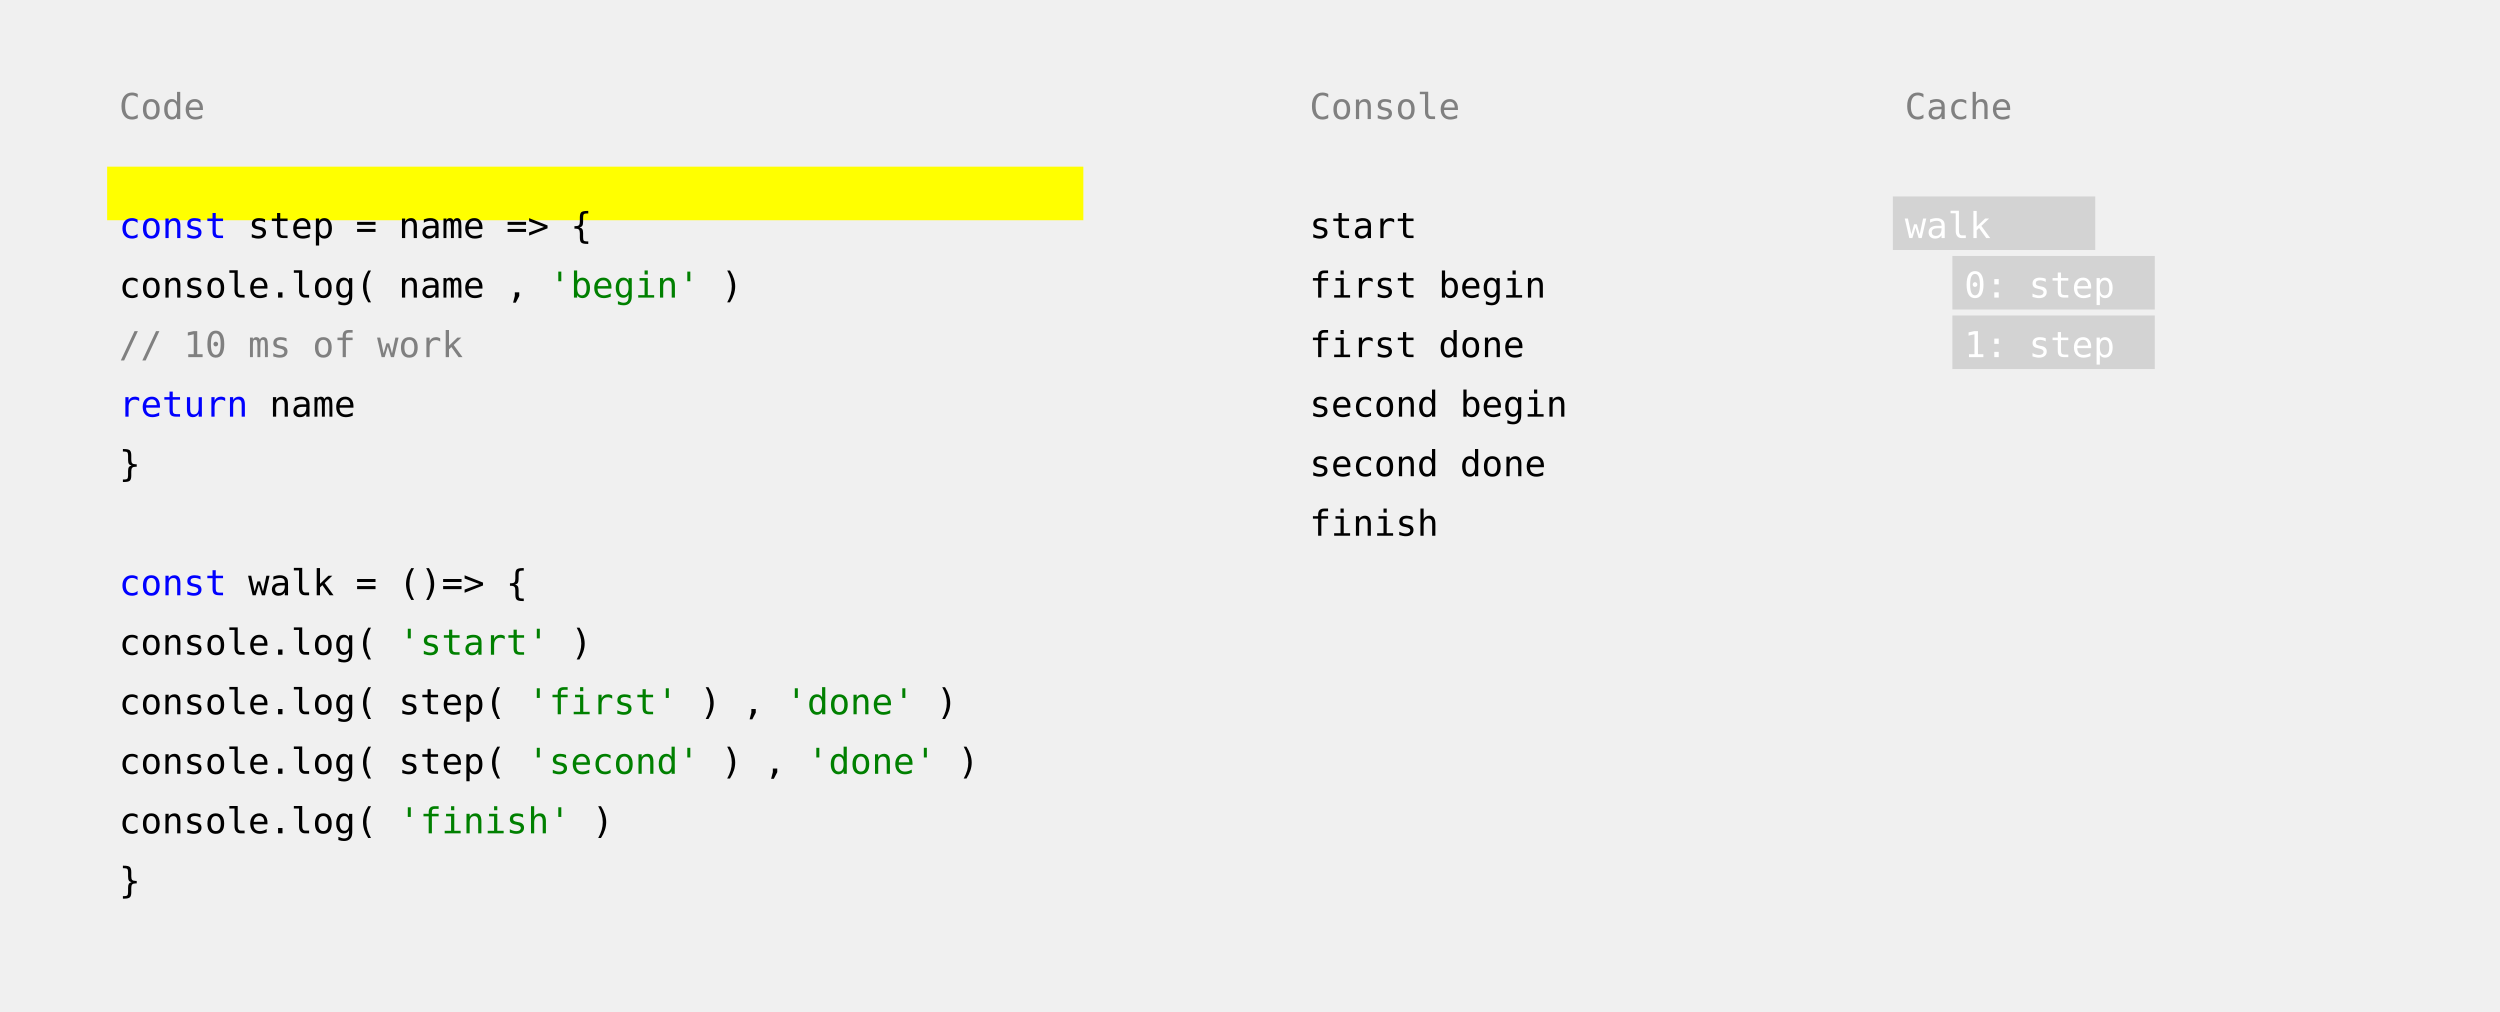
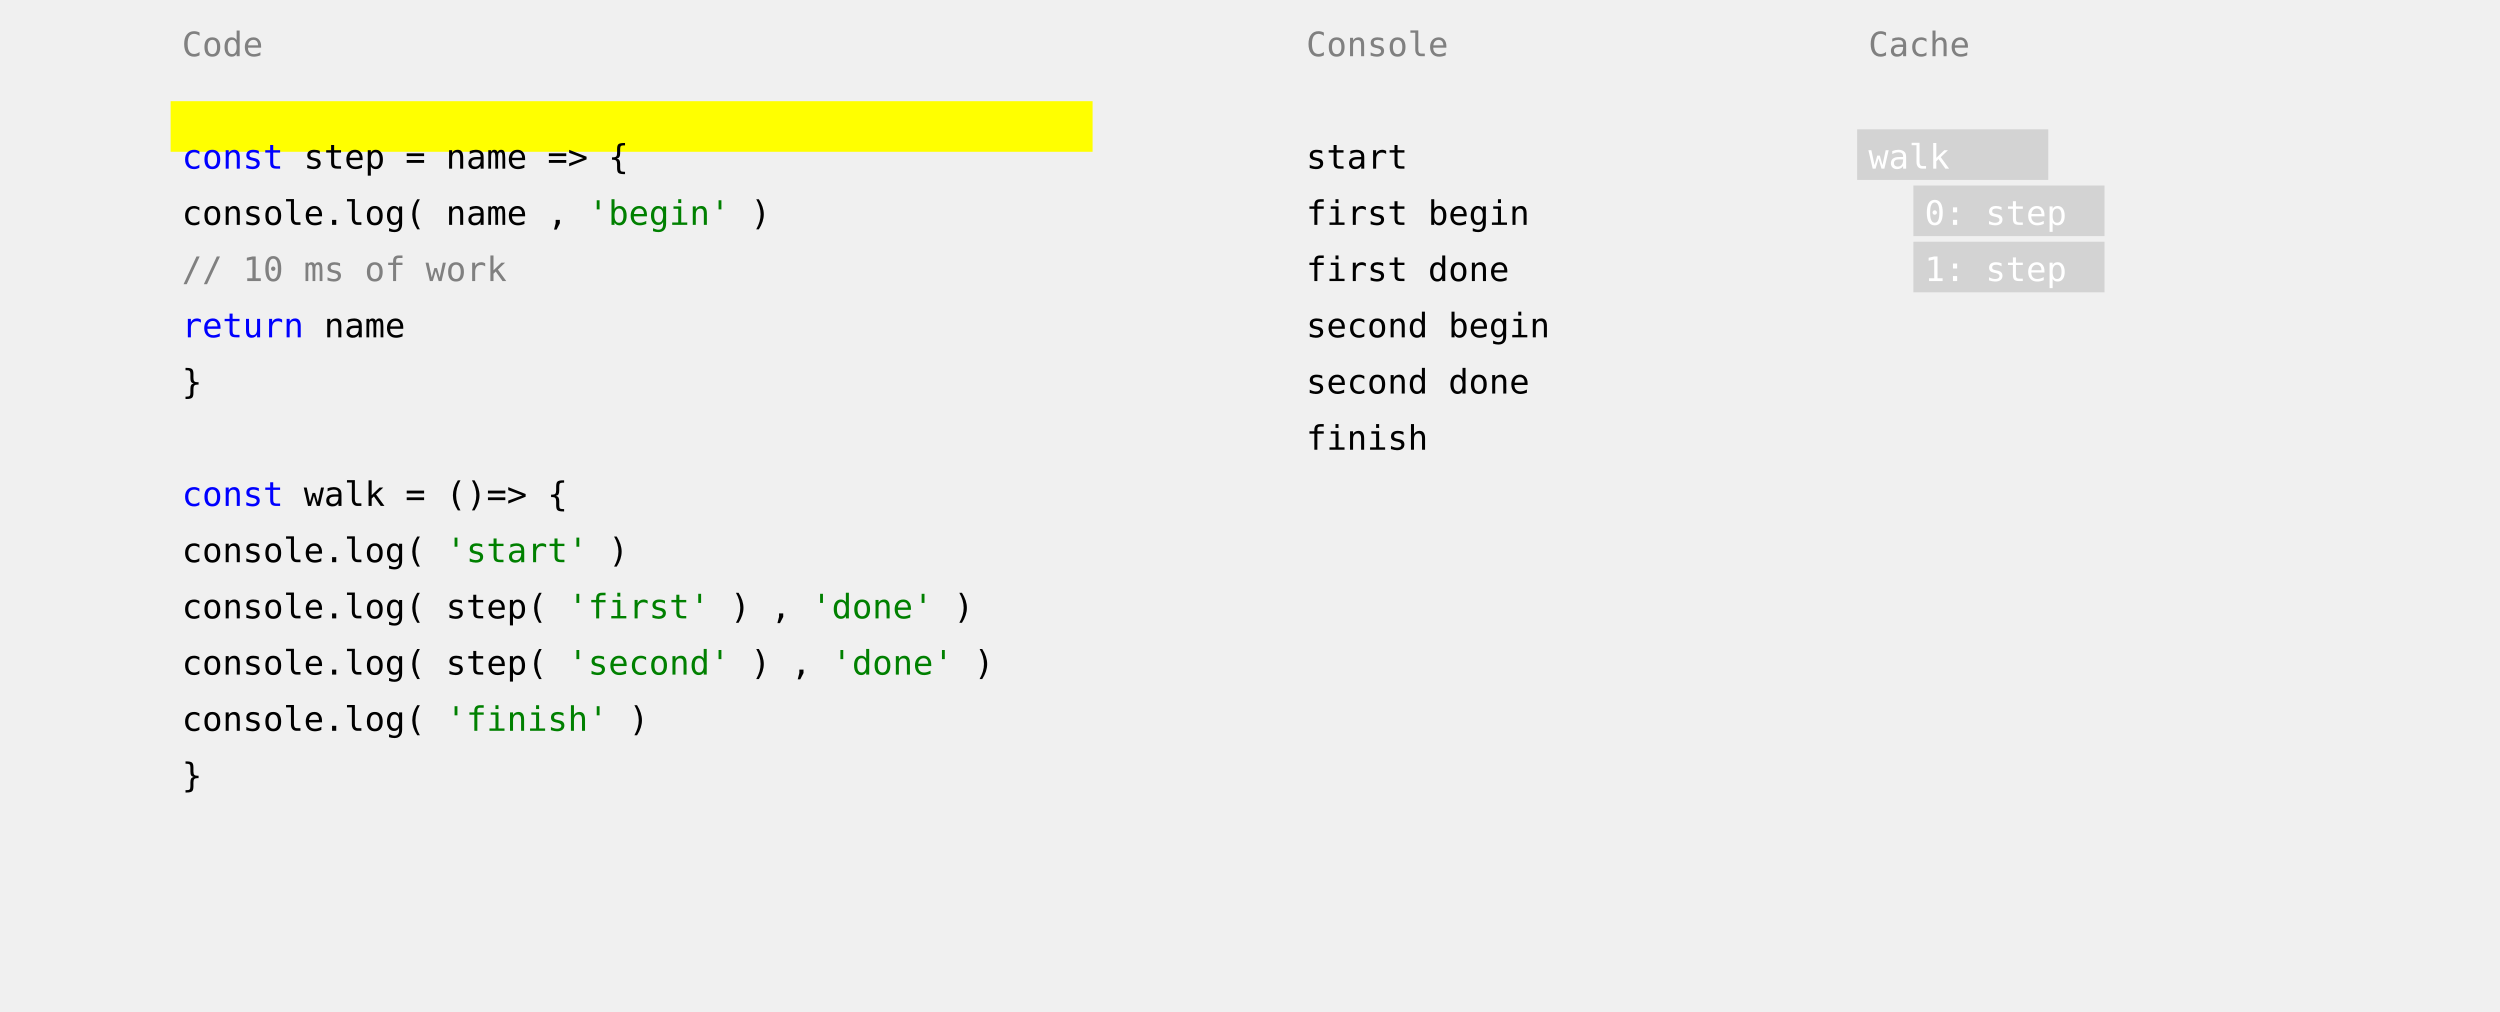
- <svg xmlns="http://www.w3.org/2000/svg" width="840" height="340" viewBox="0 -40 840 300">
+ <svg xmlns="http://www.w3.org/2000/svg" width="840" height="340" viewBox="0 -40 840 360">
  <style>
	* {
		white-space: pre;
		font-family: monospace;
	}

	.header {
		fill: gray;
	}

	.cache rect {
		fill: lightgray;
		stroke: lightgray;
		stroke-width: 8px;
	}

	.cache rect.l {
		fill: steelblue;
		stroke: steelblue;
	}

	.cache text {
		fill: white;
	}

	.row {
		fill: yellow;
		stroke: yellow;
		stroke-width: 8px;
	}

	.token {
		fill: blue;
	}

	.string {
		fill: green;
	}

	.comment {
		fill: gray;
	}

	.bad {
		fill: red;
	}

</style>
  <text class="header" x="40" y="-20">Code</text>
  <rect class="row" x="40" width="320" height="10">
    <animate values="130;150;170;10;30;70;170;190;10;30;70;190;210;230;230" attributeName="y" dur="15s" calcMode="discrete" repeatCount="indefinite" />
  </rect>
  <text x="40" y="20">
    <tspan class="token">const</tspan> step = name =&gt; {</text>
  <text x="40" y="40">    console.log( name , <tspan class="string">'begin'</tspan> )</text>
  <text x="40" y="60">
    <tspan class="comment">// 10 ms of work</tspan>
  </text>
  <text x="40" y="80">
    <tspan class="token">return</tspan> name</text>
  <text x="40" y="100">}</text>
  <text x="40" y="140">
    <tspan class="token">const</tspan> walk = ()=&gt; {</text>
  <text x="40" y="160">    console.log( <tspan class="string">'start'</tspan> )</text>
  <text x="40" y="180">    console.log( step( <tspan class="string">'first'</tspan> ) , <tspan class="string">'done'</tspan> )</text>
  <text x="40" y="200">    console.log( step( <tspan class="string">'second'</tspan> ) , <tspan class="string">'done'</tspan> )</text>
  <text x="40" y="220">    console.log( <tspan class="string">'finish'</tspan> )</text>
  <text x="40" y="240">}</text>
  <text class="header" x="440" y="-20">Console</text>
  <rect class="row" x="440" y="10" width="100" height="0">
    <animate values="0;10;10;10;30;30;50;50;50;70;70;90;110;110;110" attributeName="height" dur="15s" calcMode="discrete" repeatCount="indefinite" />
  </rect>
  <text x="440" y="20">start</text>
  <text x="440" y="40">first begin</text>
  <text x="440" y="60">first done</text>
  <text x="440" y="80">second begin</text>
  <text x="440" y="100">second done</text>
  <text x="440" y="120">finish</text>
  <text class="header" x="640" y="-20">Cache</text>
  <g class="cache">
    <rect x="640" y="10" width="60" height="10" />
    <text x="640" y="20">walk</text>
  </g>
  <g class="cache">
    <rect x="660" y="30" width="60" height="10">
		</rect>
    <text x="660" y="40">0: step</text>
  </g>
  <g class="cache">
    <rect x="660" y="50" width="60" height="10">
		</rect>
    <text x="660" y="60">1: step</text>
  </g>
</svg>
